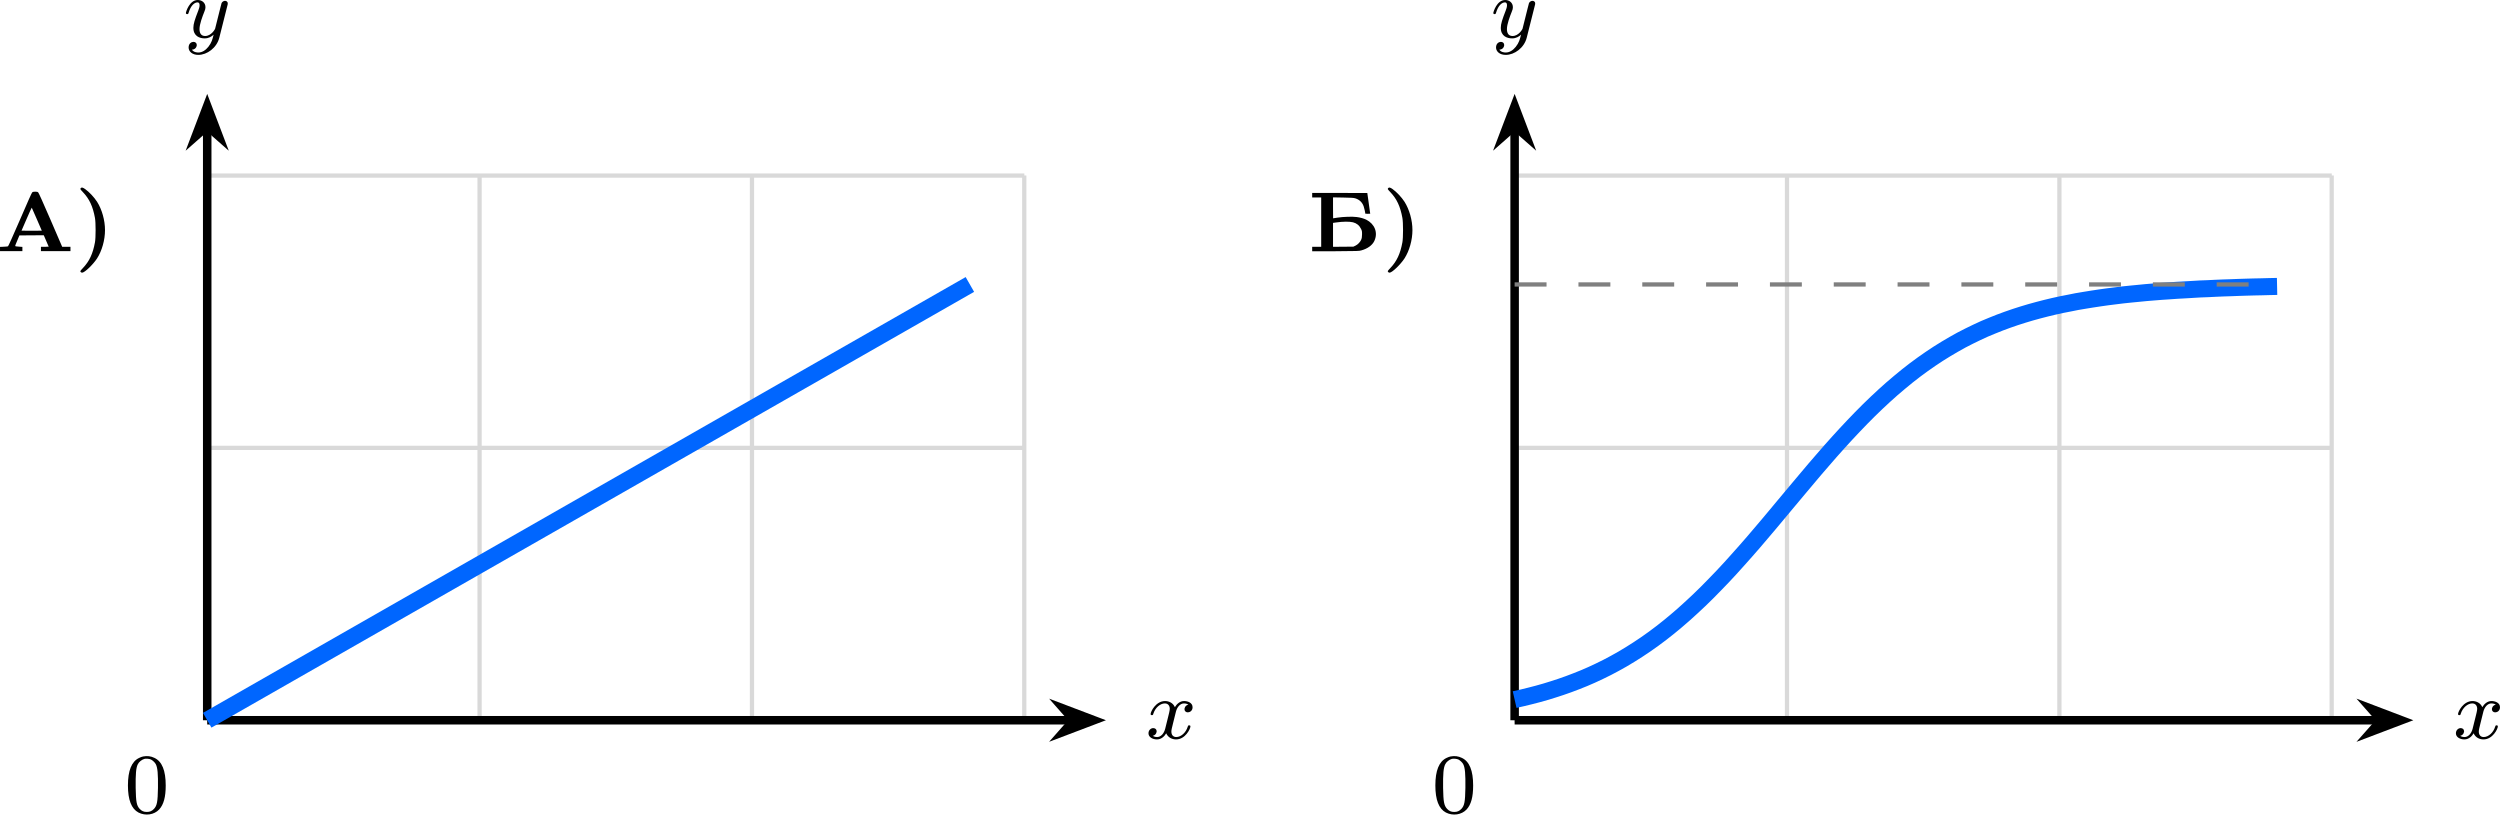
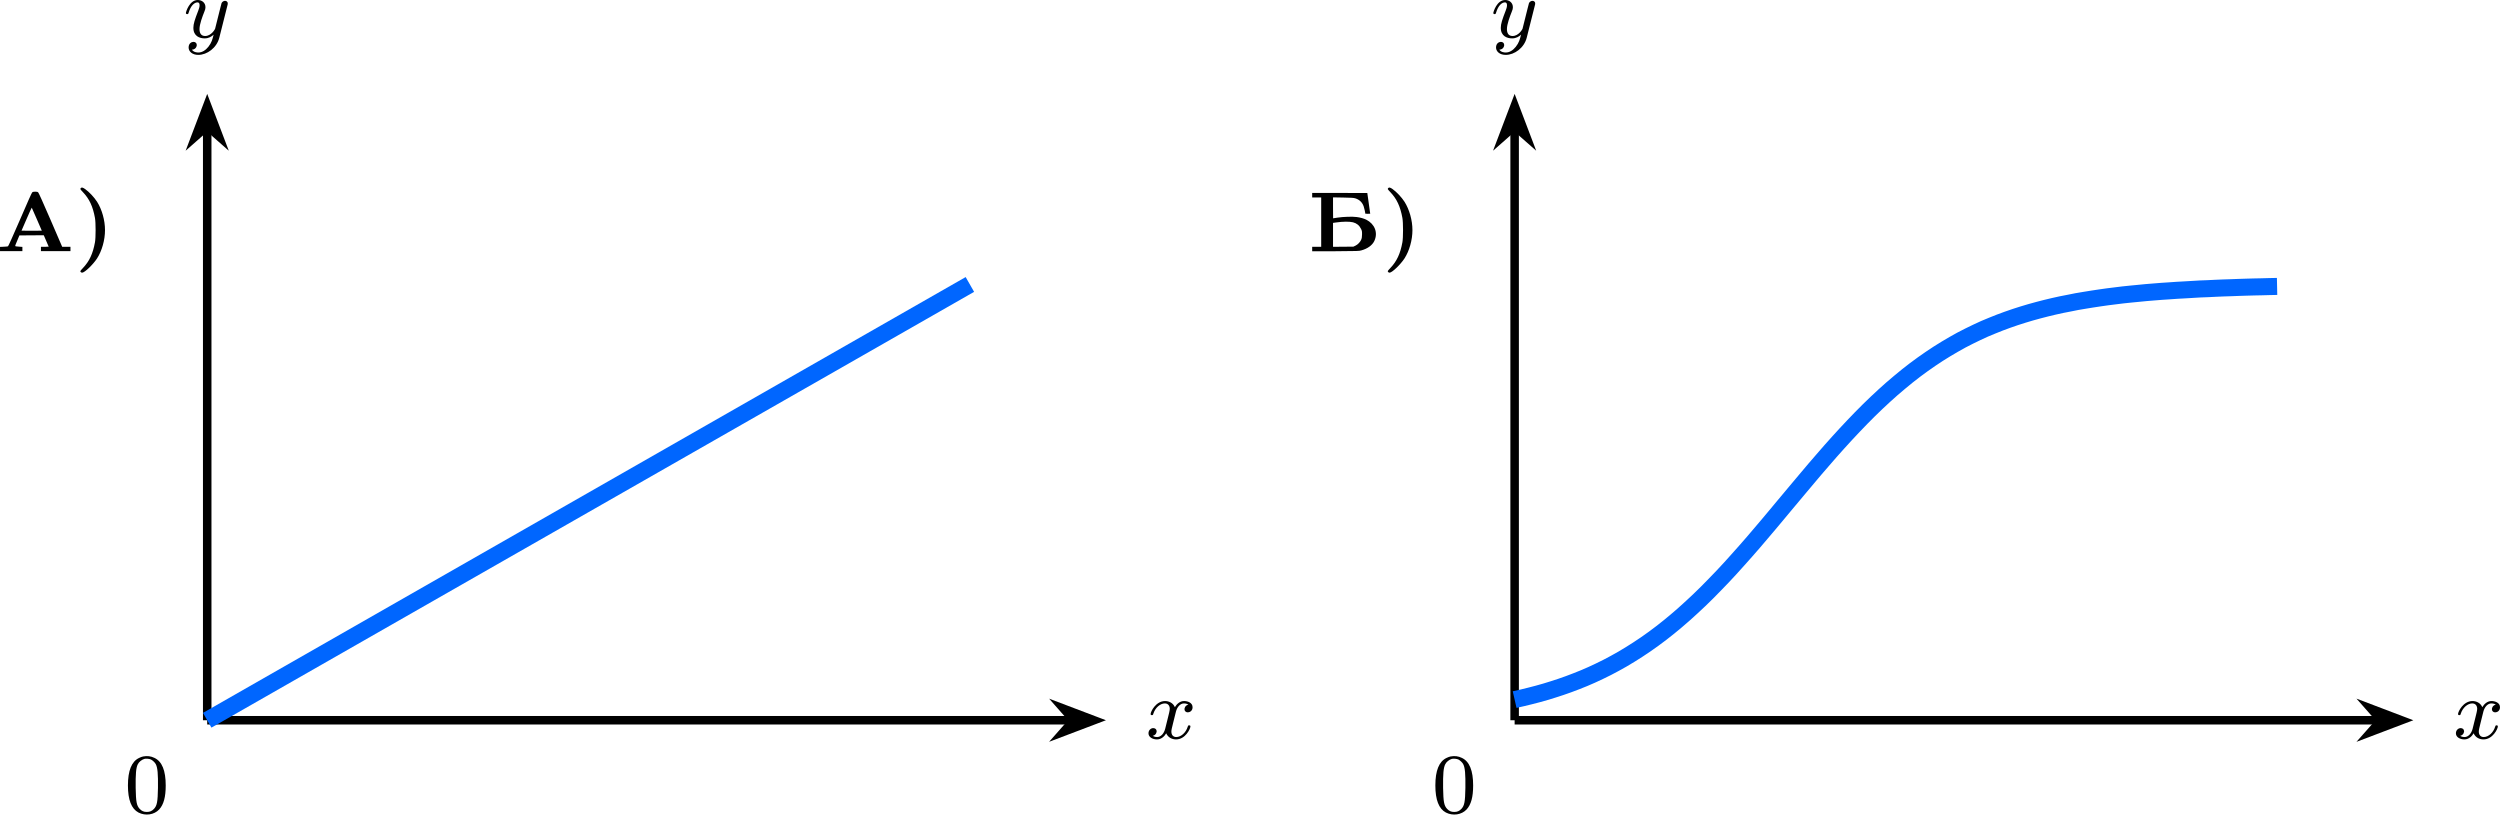
<svg xmlns="http://www.w3.org/2000/svg" xmlns:xlink="http://www.w3.org/1999/xlink" version="1.1" width="304.403pt" height="99.37pt" viewBox="-66.329 -66.772 234.156 76.439">
  <defs>
    <path id="g0-41" d="M.582-5.922C.558-5.89 .534-5.85 .534-5.826S.638-5.675 .773-5.539C1.379-4.902 1.706-4.208 1.905-3.116C1.985-2.702 1.985-1.251 1.905-.837C1.706 .247 1.379 .94 .773 1.578C.638 1.714 .534 1.841 .534 1.865C.534 1.937 .622 2.008 .701 2.008C.94 2.008 1.73 1.243 2.104 .669C2.558-.04 2.845-1.052 2.845-1.977S2.558-3.913 2.104-4.631C1.825-5.061 1.371-5.547 .98-5.826C.773-5.97 .662-6.001 .582-5.922Z" />
    <path id="g0-192" d="M3.371-5.507C3.324-5.46 2.965-4.663 2.232-2.957C1.57-1.435 1.14-.47 1.108-.462C1.084-.446 .901-.43 .709-.422L.359-.406V-.207V-.008H1.403H2.455V-.207V-.406L2.136-.43C1.961-.438 1.801-.462 1.785-.478S1.833-.685 1.969-.988L2.176-1.482L3.316-1.49L4.455-1.498L4.495-1.411C4.559-1.267 4.918-.438 4.918-.43S4.75-.414 4.559-.414H4.192V-.215V-.008H5.579H6.958V-.215V-.414H6.567H6.185L6.145-.502C6.129-.542 5.635-1.674 5.061-3.013C4.344-4.67 3.985-5.46 3.937-5.507C3.873-5.563 3.826-5.579 3.658-5.579C3.483-5.579 3.435-5.563 3.371-5.507ZM3.81-2.997L4.272-1.929L3.802-1.921C3.539-1.921 3.108-1.921 2.853-1.921L2.375-1.929L2.845-3.013C3.1-3.61 3.324-4.089 3.332-4.081S3.563-3.579 3.81-2.997Z" />
    <path id="g0-193" d="M.383-5.244V-5.037H.805H1.227V-2.726V-.414H.805H.383V-.207V0H2.566C4.71-.016 4.758-.016 4.989-.08C5.571-.239 6.009-.558 6.201-.956C6.567-1.73 6.249-2.55 5.444-2.957C5.236-3.061 4.854-3.172 4.543-3.204C4.152-3.26 3.284-3.228 2.758-3.148C2.534-3.116 2.351-3.084 2.343-3.084C2.343-3.084 2.335-3.523 2.335-4.065V-5.045L3.276-5.029C4.105-5.013 4.232-5.005 4.415-4.957C4.806-4.838 5.085-4.575 5.212-4.184C5.26-4.049 5.364-3.587 5.364-3.515C5.364-3.515 5.467-3.507 5.587-3.507C5.715-3.507 5.818-3.507 5.818-3.515C5.818-3.515 5.754-3.953 5.683-4.479C5.603-5.005 5.547-5.444 5.547-5.452C5.547-5.452 4.384-5.46 2.965-5.46H.383ZM4.208-2.71C4.551-2.622 4.806-2.415 4.957-2.096C5.045-1.913 5.053-1.881 5.053-1.586C5.045-1.331 5.037-1.235 4.981-1.1C4.886-.861 4.663-.63 4.431-.518L4.24-.43L3.292-.422L2.335-.414V-1.538V-2.654L2.614-2.694C3.284-2.79 3.873-2.79 4.208-2.71Z" />
    <path id="g2-48" d="M1.753-5.268C1.666-5.252 1.498-5.197 1.379-5.133C.669-4.798 .327-3.945 .327-2.55C.327-1.196 .654-.367 1.315-.016C1.969 .319 2.782 .199 3.252-.303C3.674-.757 3.866-1.467 3.866-2.55C3.866-3.945 3.523-4.798 2.813-5.133C2.479-5.3 2.128-5.34 1.753-5.268ZM2.487-4.981C2.654-4.894 2.861-4.694 2.933-4.551C3.108-4.224 3.156-3.626 3.14-2.319C3.116-1.012 3.053-.669 2.766-.359C2.566-.151 2.383-.072 2.096-.072S1.626-.151 1.427-.359C1.14-.669 1.076-1.012 1.052-2.319C1.036-3.626 1.084-4.224 1.259-4.551C1.355-4.75 1.618-4.965 1.857-5.037C1.993-5.085 2.343-5.053 2.487-4.981Z" />
    <path id="g1-120" d="M3.993-3.18C3.642-3.092 3.626-2.782 3.626-2.75C3.626-2.574 3.762-2.455 3.937-2.455S4.384-2.59 4.384-2.933C4.384-3.387 3.881-3.515 3.587-3.515C3.212-3.515 2.909-3.252 2.726-2.941C2.55-3.363 2.136-3.515 1.809-3.515C.94-3.515 .454-2.519 .454-2.295C.454-2.224 .51-2.192 .574-2.192C.669-2.192 .685-2.232 .709-2.327C.893-2.909 1.371-3.292 1.785-3.292C2.096-3.292 2.248-3.068 2.248-2.782C2.248-2.622 2.152-2.256 2.088-2C2.032-1.769 1.857-1.06 1.817-.909C1.706-.478 1.419-.143 1.06-.143C1.028-.143 .821-.143 .654-.255C1.02-.343 1.02-.677 1.02-.685C1.02-.869 .877-.98 .701-.98C.486-.98 .255-.797 .255-.494C.255-.128 .646 .08 1.052 .08C1.474 .08 1.769-.239 1.913-.494C2.088-.104 2.455 .08 2.837 .08C3.706 .08 4.184-.917 4.184-1.14C4.184-1.219 4.121-1.243 4.065-1.243C3.969-1.243 3.953-1.188 3.929-1.108C3.77-.574 3.316-.143 2.853-.143C2.59-.143 2.399-.319 2.399-.654C2.399-.813 2.447-.996 2.558-1.443C2.614-1.682 2.79-2.383 2.829-2.534C2.941-2.949 3.22-3.292 3.579-3.292C3.618-3.292 3.826-3.292 3.993-3.18Z" />
    <path id="g1-121" d="M4.129-3.005C4.16-3.116 4.16-3.132 4.16-3.188C4.16-3.387 4.001-3.435 3.905-3.435C3.866-3.435 3.682-3.427 3.579-3.22C3.563-3.18 3.491-2.893 3.451-2.726L2.973-.813C2.965-.789 2.622-.143 2.04-.143C1.65-.143 1.514-.43 1.514-.789C1.514-1.251 1.785-1.961 1.969-2.423C2.048-2.622 2.072-2.694 2.072-2.837C2.072-3.276 1.722-3.515 1.355-3.515C.566-3.515 .239-2.391 .239-2.295C.239-2.224 .295-2.192 .359-2.192C.462-2.192 .47-2.24 .494-2.319C.701-3.013 1.044-3.292 1.331-3.292C1.451-3.292 1.522-3.212 1.522-3.029C1.522-2.861 1.459-2.678 1.403-2.534C1.076-1.69 .94-1.283 .94-.909C.94-.128 1.53 .08 2 .08C2.375 .08 2.646-.088 2.837-.271C2.726 .175 2.646 .486 2.343 .869C2.08 1.196 1.761 1.403 1.403 1.403C1.267 1.403 .964 1.379 .805 1.14C1.227 1.108 1.259 .749 1.259 .701C1.259 .51 1.116 .406 .948 .406C.773 .406 .494 .542 .494 .933C.494 1.307 .837 1.626 1.403 1.626C2.216 1.626 3.132 .972 3.371 .008L4.129-3.005Z" />
  </defs>
  <g id="page1">
-     <path d="M-46.922 .688H29.613M-46.922-24.824H29.613M-46.922-50.328H29.613M-46.922 .688V-50.336M-21.41 .688V-50.336M4.102 .688V-50.336M29.605 .688V-50.336" stroke="#d9d9d9" fill="none" stroke-width=".399" stroke-miterlimit="10" />
    <path d="M-46.922 .688V-54.766" stroke="#000" fill="none" stroke-width=".797" stroke-miterlimit="10" />
    <path d="M-46.922-56.855L-48-54.016L-46.922-54.965L-45.844-54.016Z" />
    <path d="M-46.922-56.855L-48-54.016L-46.922-54.965L-45.844-54.016Z" stroke="#000" fill="none" stroke-width=".797" stroke-miterlimit="10" />
    <g transform="matrix(1 0 0 1 -2.2359 -63.94557)">
      <use x="-46.922" y=".689" xlink:href="#g1-121" />
    </g>
    <path d="M-46.922 .688H34.043" stroke="#000" fill="none" stroke-width=".797" stroke-miterlimit="10" />
    <path d="M36.133 .688L33.293-.391L34.242 .688L33.293 1.766Z" />
    <path d="M36.133 .688L33.293-.391L34.242 .688L33.293 1.766Z" stroke="#000" fill="none" stroke-width=".797" stroke-miterlimit="10" />
    <g transform="matrix(1 0 0 1 87.9078 1.715795)">
      <use x="-46.922" y=".689" xlink:href="#g1-120" />
    </g>
    <path d="M-46.922 .688L24.512-40.129" stroke="#06f" fill="none" stroke-width="1.594" stroke-miterlimit="10" />
    <g transform="matrix(1 0 0 1 -7.7521 8.659645)">
      <use x="-46.922" y=".689" xlink:href="#g2-48" />
    </g>
    <g transform="matrix(1 0 0 1 -19.7658 -43.92947)">
      <use x="-46.922" y=".689" xlink:href="#g0-192" />
      <use x="-39.574" y=".689" xlink:href="#g0-41" />
    </g>
-     <path d="M75.535 .688H152.071M75.535-24.824H152.071M75.535-50.328H152.071M75.535 .688V-50.336M101.047 .688V-50.336M126.559 .688V-50.336M152.063 .688V-50.336" stroke="#d9d9d9" fill="none" stroke-width=".399" stroke-miterlimit="10" />
    <path d="M75.535 .688V-54.766" stroke="#000" fill="none" stroke-width=".797" stroke-miterlimit="10" />
    <path d="M75.535-56.855L74.457-54.016L75.535-54.965L76.613-54.016Z" />
    <path d="M75.535-56.855L74.457-54.016L75.535-54.965L76.613-54.016Z" stroke="#000" fill="none" stroke-width=".797" stroke-miterlimit="10" />
    <g transform="matrix(1 0 0 1 120.2216 -63.94557)">
      <use x="-46.922" y=".689" xlink:href="#g1-121" />
    </g>
    <path d="M75.535 .688H156.504" stroke="#000" fill="none" stroke-width=".797" stroke-miterlimit="10" />
    <path d="M158.589 .688L155.75-.391L156.703 .688L155.75 1.766Z" />
    <path d="M158.589 .688L155.75-.391L156.703 .688L155.75 1.766Z" stroke="#000" fill="none" stroke-width=".797" stroke-miterlimit="10" />
    <g transform="matrix(1 0 0 1 210.3652 1.715795)">
      <use x="-46.922" y=".689" xlink:href="#g1-120" />
    </g>
    <path d="M75.535-1.246L76.258-1.41L76.977-1.586L77.699-1.773L78.422-1.977L79.141-2.199L79.863-2.434L80.586-2.688L81.305-2.961L82.028-3.25L82.75-3.563L83.469-3.898L84.192-4.254L84.914-4.637L85.633-5.039L86.356-5.473L87.078-5.93L87.797-6.41L88.52-6.922L89.242-7.461L89.961-8.027L90.684-8.625L91.406-9.25L92.125-9.902L92.848-10.578L93.571-11.285L94.289-12.016L95.012-12.766L95.735-13.543L96.453-14.34L97.176-15.152L97.899-15.98L98.617-16.824L99.34-17.676L100.063-18.539L100.781-19.402L101.504-20.266L102.227-21.129L102.946-21.984L103.668-22.84L104.391-23.676L105.11-24.504L105.832-25.313L106.555-26.105L107.274-26.871L107.996-27.621L108.719-28.348L109.438-29.043L110.16-29.715L110.879-30.359L111.602-30.973L112.324-31.566L113.043-32.125L113.766-32.656L114.488-33.16L115.207-33.637L115.93-34.086L116.653-34.512L117.371-34.914L118.094-35.285L118.817-35.637L119.535-35.969L120.258-36.27L120.981-36.559L121.699-36.824L122.422-37.074L123.145-37.305L123.863-37.52L124.586-37.719L125.309-37.906L126.028-38.078L126.75-38.238L127.473-38.379L128.192-38.523L128.914-38.645L129.637-38.762L130.356-38.871L131.078-38.973L131.801-39.063L132.52-39.152L133.242-39.227L133.965-39.297L134.684-39.367L135.406-39.426L136.129-39.484L136.848-39.531L137.571-39.582L138.293-39.621L139.012-39.664L139.735-39.707L140.457-39.734L141.176-39.77L141.899-39.801L142.621-39.824L143.34-39.852L144.063-39.875L144.785-39.895L145.504-39.91L146.227-39.93L146.949-39.945" stroke="#06f" fill="none" stroke-width="1.594" stroke-miterlimit="10" />
-     <path d="M75.535-40.129H146.969" stroke="#808080" fill="none" stroke-width=".399" stroke-miterlimit="10" stroke-dasharray="2.989 2.989" />
    <g transform="matrix(1 0 0 1 114.7053 8.659645)">
      <use x="-46.922" y=".689" xlink:href="#g2-48" />
    </g>
    <g transform="matrix(1 0 0 1 103.1122 -43.92947)">
      <use x="-46.922" y=".689" xlink:href="#g0-193" />
      <use x="-39.994" y=".689" xlink:href="#g0-41" />
    </g>
  </g>
</svg>
